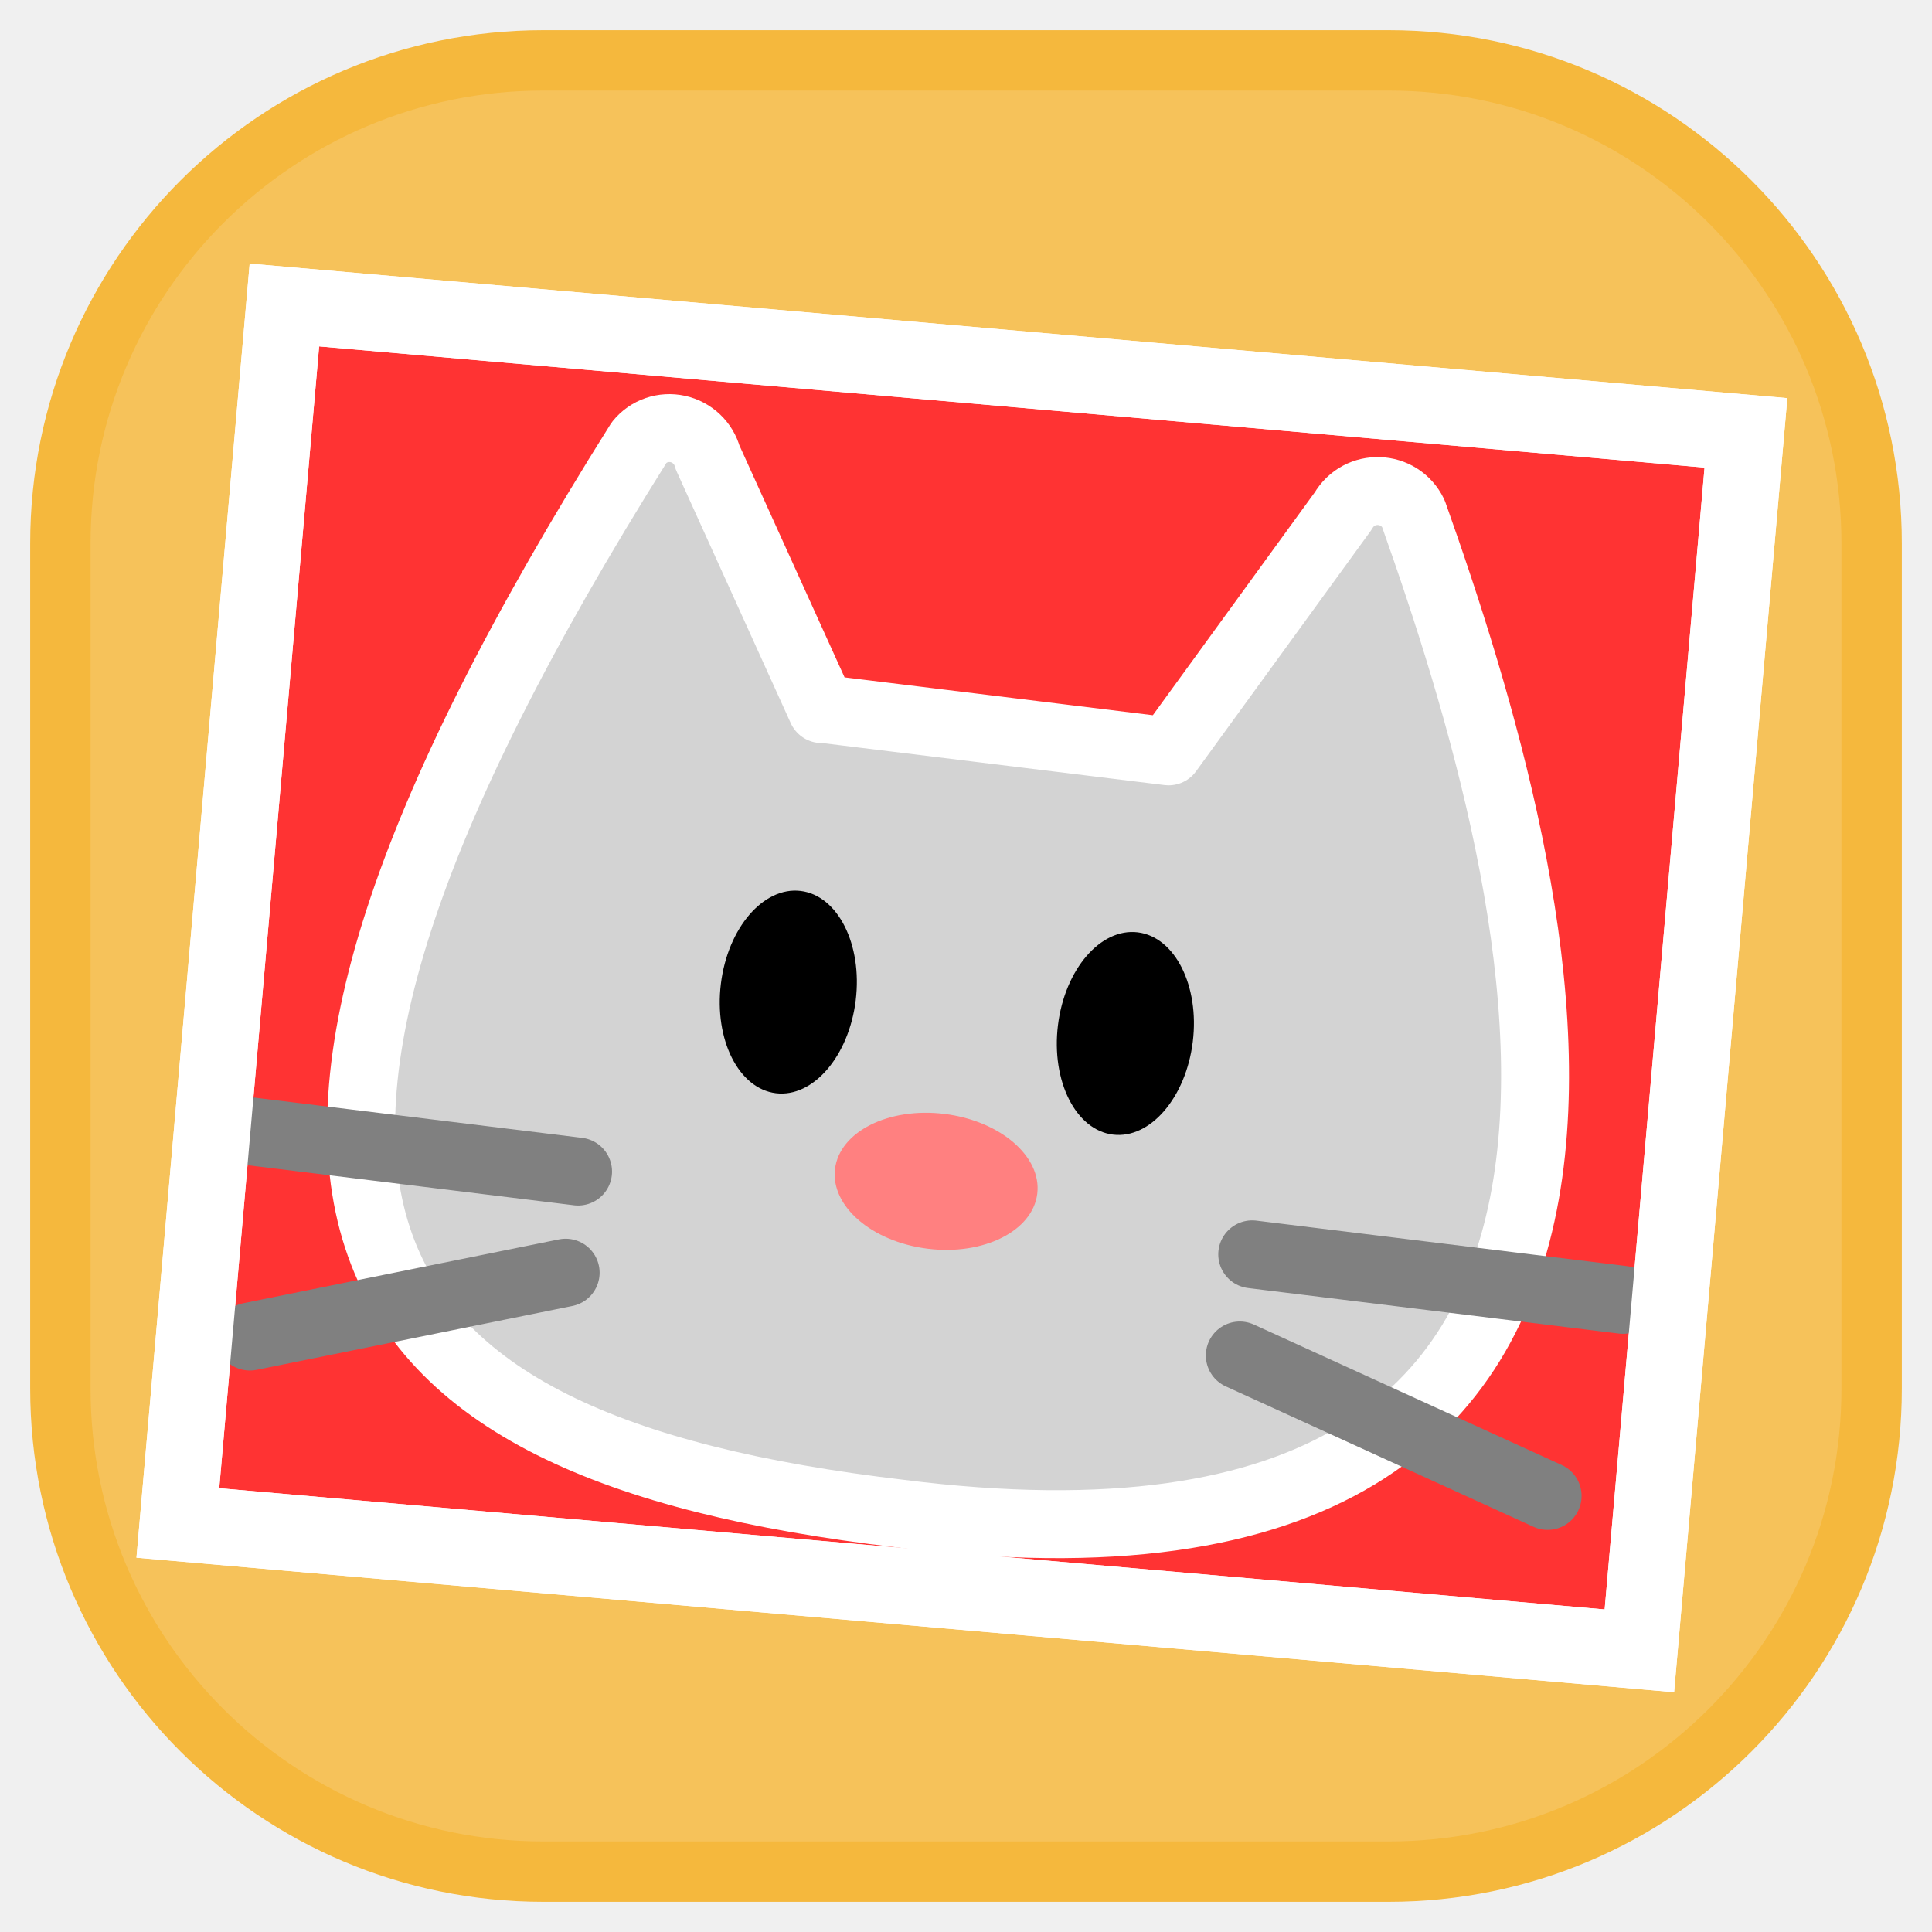
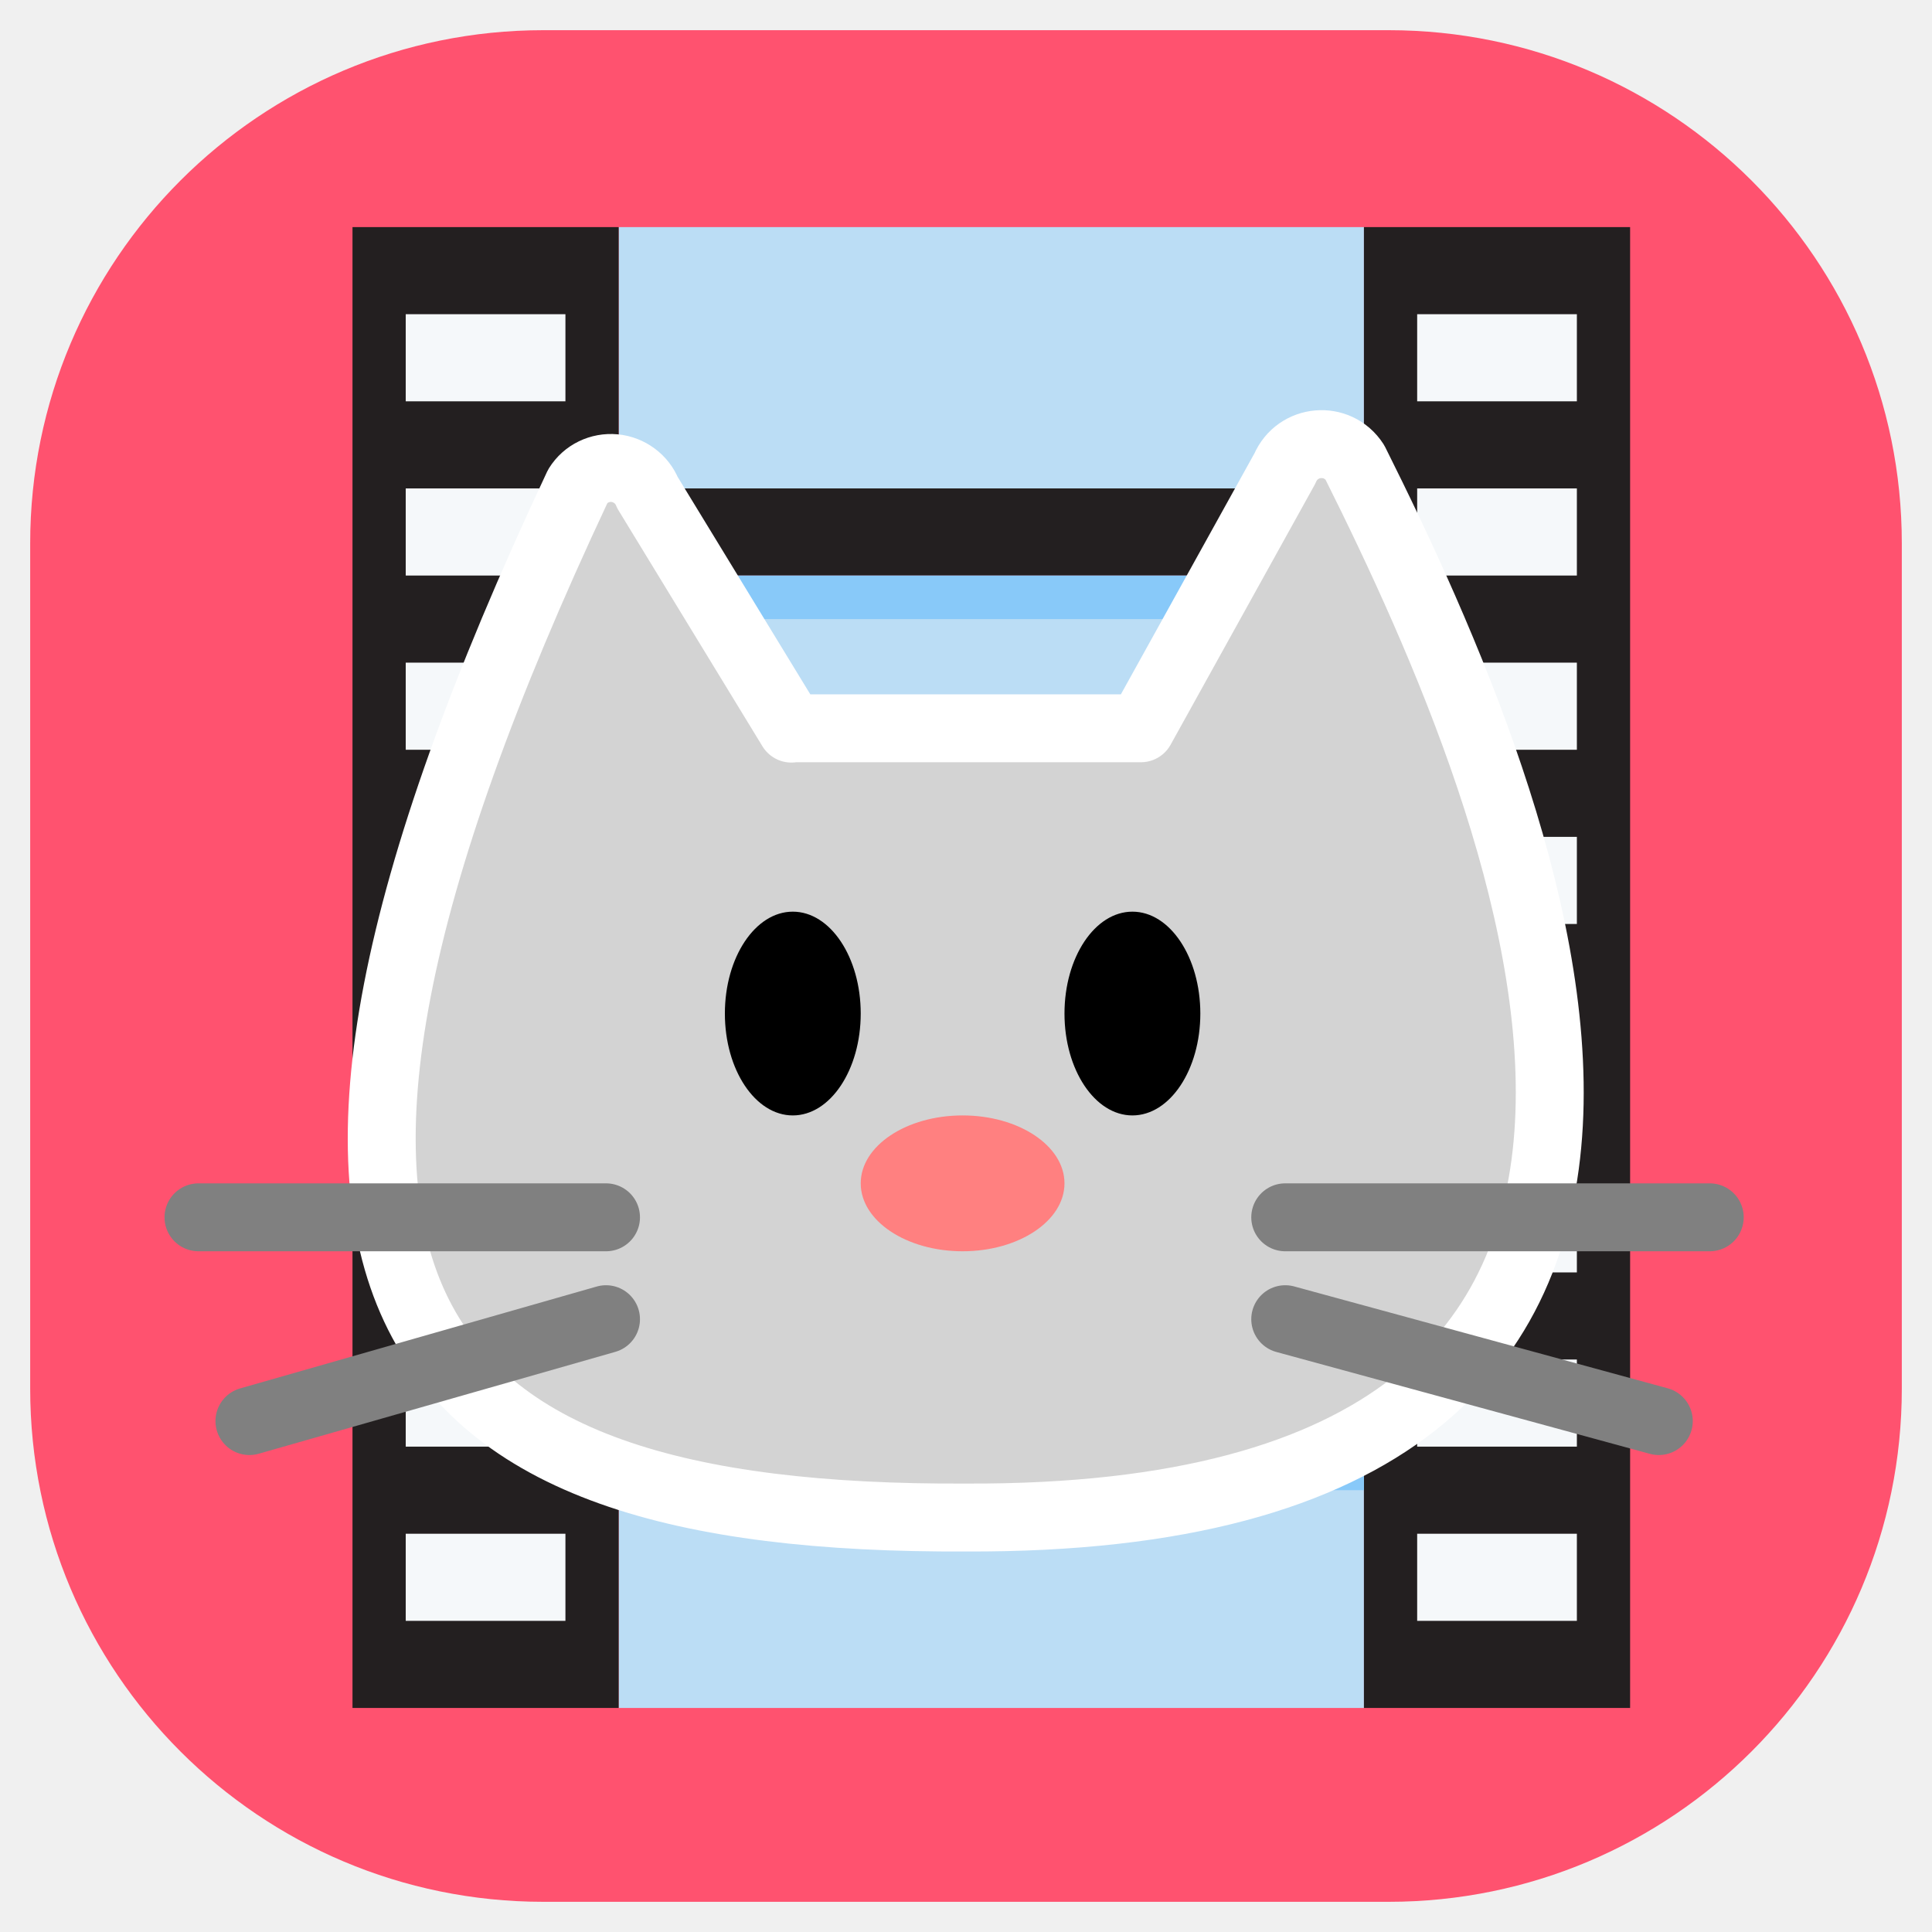
<svg xmlns="http://www.w3.org/2000/svg" viewBox="0 0 512 512">
  <defs>
    <style>
			#kitty #head {
				stroke: white;
				stroke-width: 20;
				stroke-linecap: round;
				stroke-linejoin: round;
				fill: lightgrey;
			}

			#kitty #mouth, 
			#kitty #whiskers {
				stroke-width: 20;
				stroke-linecap: round;
			}

			#kitty #eyes {
				fill: black
			}

			#kitty #nose {
				fill: hsl(0, 100%, 75%);
			}

			#kitty #mouth, 
			#kitty #whiskers {
				stroke: grey;
			}
- 
- 			#frame {
- 				fill: hsl(0, 100%, 60%);
- 				stroke: white;
- 				stroke-width: 25;
- 			}
		</style>
  </defs>
-   <rect width="480" height="480" x="16" y="16" rx="128" ry="128" fill="hsl(40, 90%, 66%)" stroke="hsl(40, 90%, 60%)" stroke-width="16" />
-   <g id="kitty" transform="translate(256, 256) scale(0.9) translate(0 -20) translate(0, 20) translate(-256, -256)">
-     <g id="frame">
-       <rect x="15" y="60" width="480" height="400" transform="translate(256, 256) scale(0.9) rotate(5) translate(-256, -256)" />
+   <rect width="480" height="480" x="16" y="16" rx="128" ry="128" fill="hsl(-10, 100%, 66%)" stroke="hsl(-10, 100%, 66%)" stroke-width="16" />
+   <g transform="translate(256, 256) scale(0.9) translate(0 -20) translate(0, 20) translate(-256, -256)">
+     <g id="film" transform="translate(264 256) scale(1.1 0.9) rotate(90) translate(-256 -256)">
+       <g transform="scale(14.25)">
+         <path d="M29 11h6v14h-6zM1 11h6v14H1zm8 0h18v14H9z" fill="#BBDDF5" />
+         <path fill="#231F20" d="M35 11V6H1v5h6v14H1v5h34v-5h-6V11h6zm-8 14H9V11h18v14z" />
+         <path fill="#F5F8FA" d="M31 7h2v3h-2zm-4 0h2v3h-2zm-4 0h2v3h-2zm-4 0h2v3h-2zm-4 0h2v3h-2zm-4 0h2v3h-2zM7 7h2v3H7zM3 7h2v3H3zm28 19h2v3h-2zm-4 0h2v3h-2zm-4 0h2v3h-2zm-4 0h2v3h-2zm-4 0h2v3h-2zm-4 0h2v3h-2zm-4 0h2v3H7zm-4 0h2v3H3z" />
+         <path fill="#88C9F9" d="M29 25V11h1v14zM9 25V11h1v14z" />
+       </g>
    </g>
-     <g id="kitty" transform="translate(256, 256) rotate(7) translate(-256, -256)">
+     <g id="kitty">
      <path id="head" d="M 204.6, 186.1 l -42.4 -69.5 c -1.6 -4 -5.4 -6.8 -9.7 -7.2 -4.3 -.4 -8.5, 1.6 -10.8, 5.3 -112.2, 238.9 -53.9, 304.5, 114.4, 303.7, 252.7, 1, 166.6 -206.3, 114.4 -310.7 -5.1-7.9 -16.9-6.9 -20.6, 1.8 l -42.4, 76.5 h -102.9 Z" />
-       <g id="eyes">
+       <g id="eyes-open">
        <ellipse cx="205" cy="270" rx="20" ry="30" />
        <ellipse cx="305" cy="270" rx="20" ry="30" />
+         <animate id="eyes-open-blink" attributeName="opacity" values="0;1" begin="10s;eyes-open-blink.end+30s" dur="1s" fill="remove" calcMode="discrete" repeatCount="1" />
+       </g>
+       <g id="eyes-closed" opacity="0">
+         <line x1="185" y1="270" x2="225" y2="270" />
+         <line x1="285" y1="270" x2="325" y2="270" />
+         <animate id="eyes-closed-blink" attributeName="opacity" values="1;0" begin="10s;eyes-closed-blink.end+30s" dur="1s" fill="remove" calcMode="discrete" repeatCount="1" />
      </g>
      <g id="mouth" style="display:none">
        <line x1="255" y1="315" x2="255" y2="365" />
        <line x1="215" y1="370" x2="255" y2="365" />
        <line x1="255" y1="365" x2="295" y2="370" />
      </g>
      <g id="nose">
        <ellipse cx="255" cy="320" rx="30" ry="20" />
      </g>
      <g id="whiskers">
-         <line x1="45" y1="330" x2="150" y2="330" />
-         <line x1="60" y1="390" x2="150" y2="360" />
-         <line x1="460" y1="330" x2="350" y2="330" />
-         <line x1="445" y1="390" x2="350" y2="360" />
+         <line x1="30" y1="330" x2="150" y2="330" />
+         <line x1="45" y1="390" x2="150" y2="360" />
+         <line x1="475" y1="330" x2="350" y2="330" />
+         <line x1="460" y1="390" x2="350" y2="360" />
      </g>
-     </g>
-     <g id="frame">
-       <rect x="15" y="60" width="480" height="400" transform="translate(256, 256) scale(0.9) rotate(5) translate(-256, -256)" fill="none" />
    </g>
  </g>
</svg>
